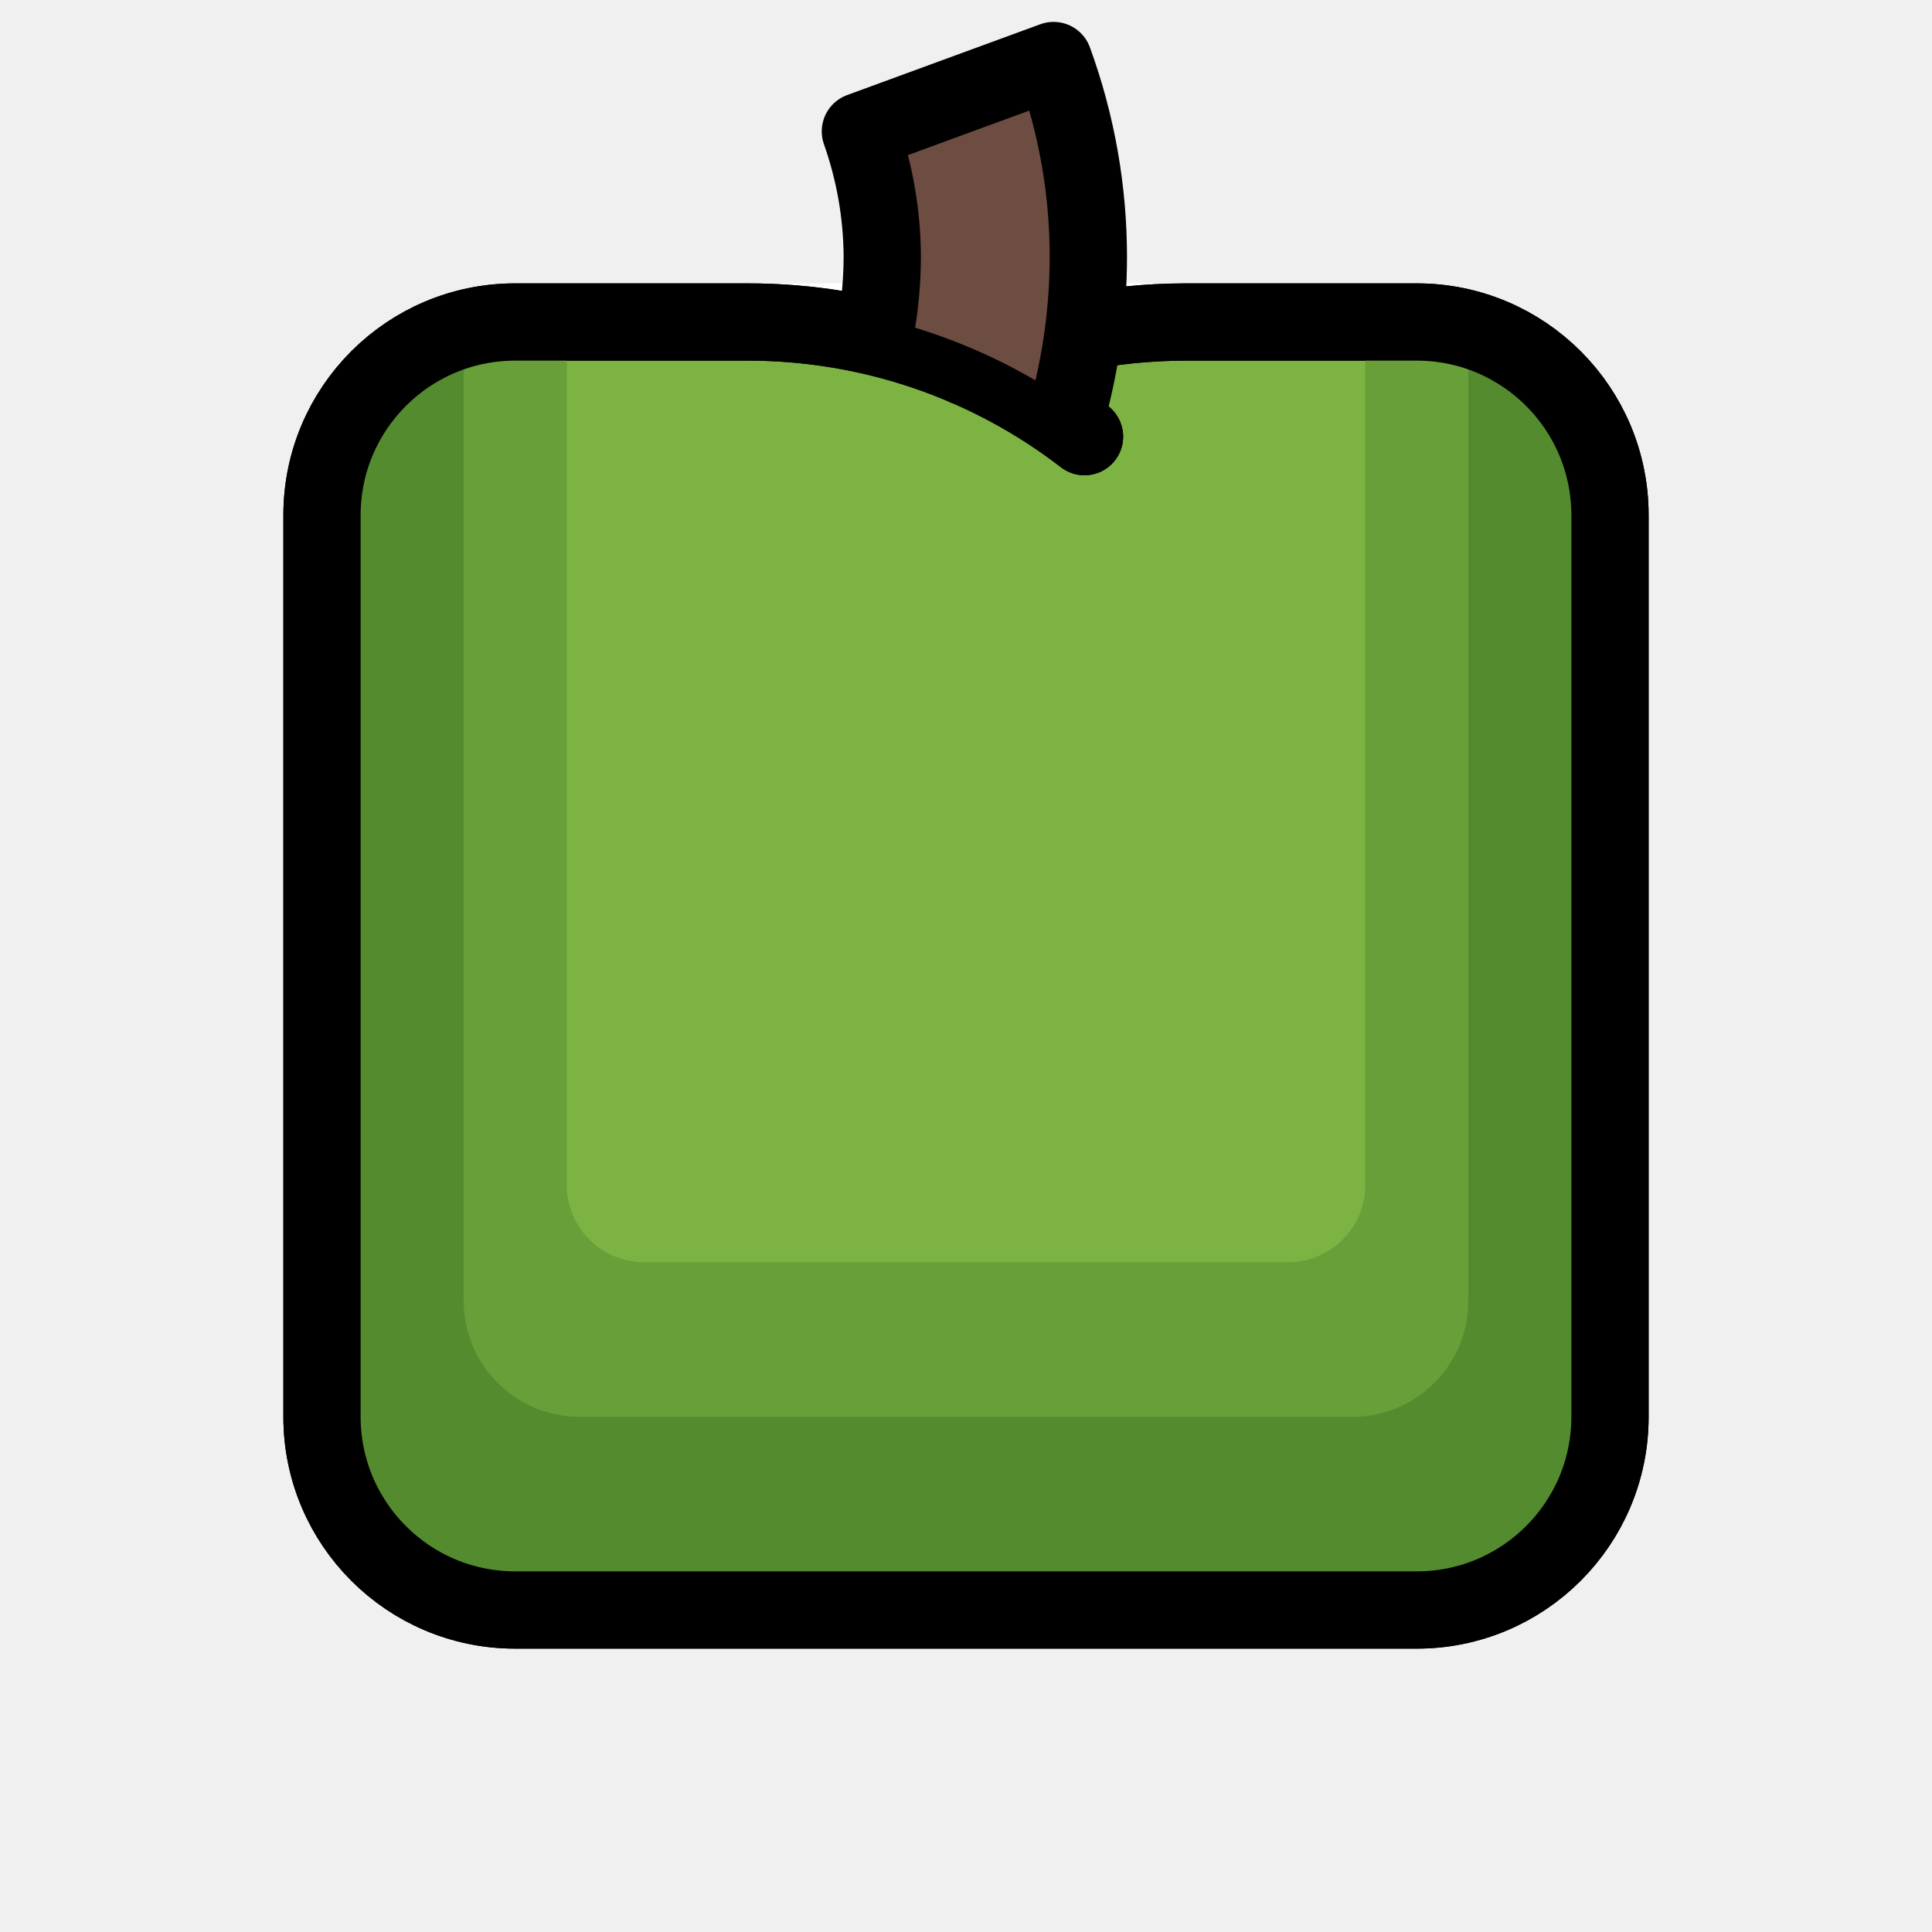
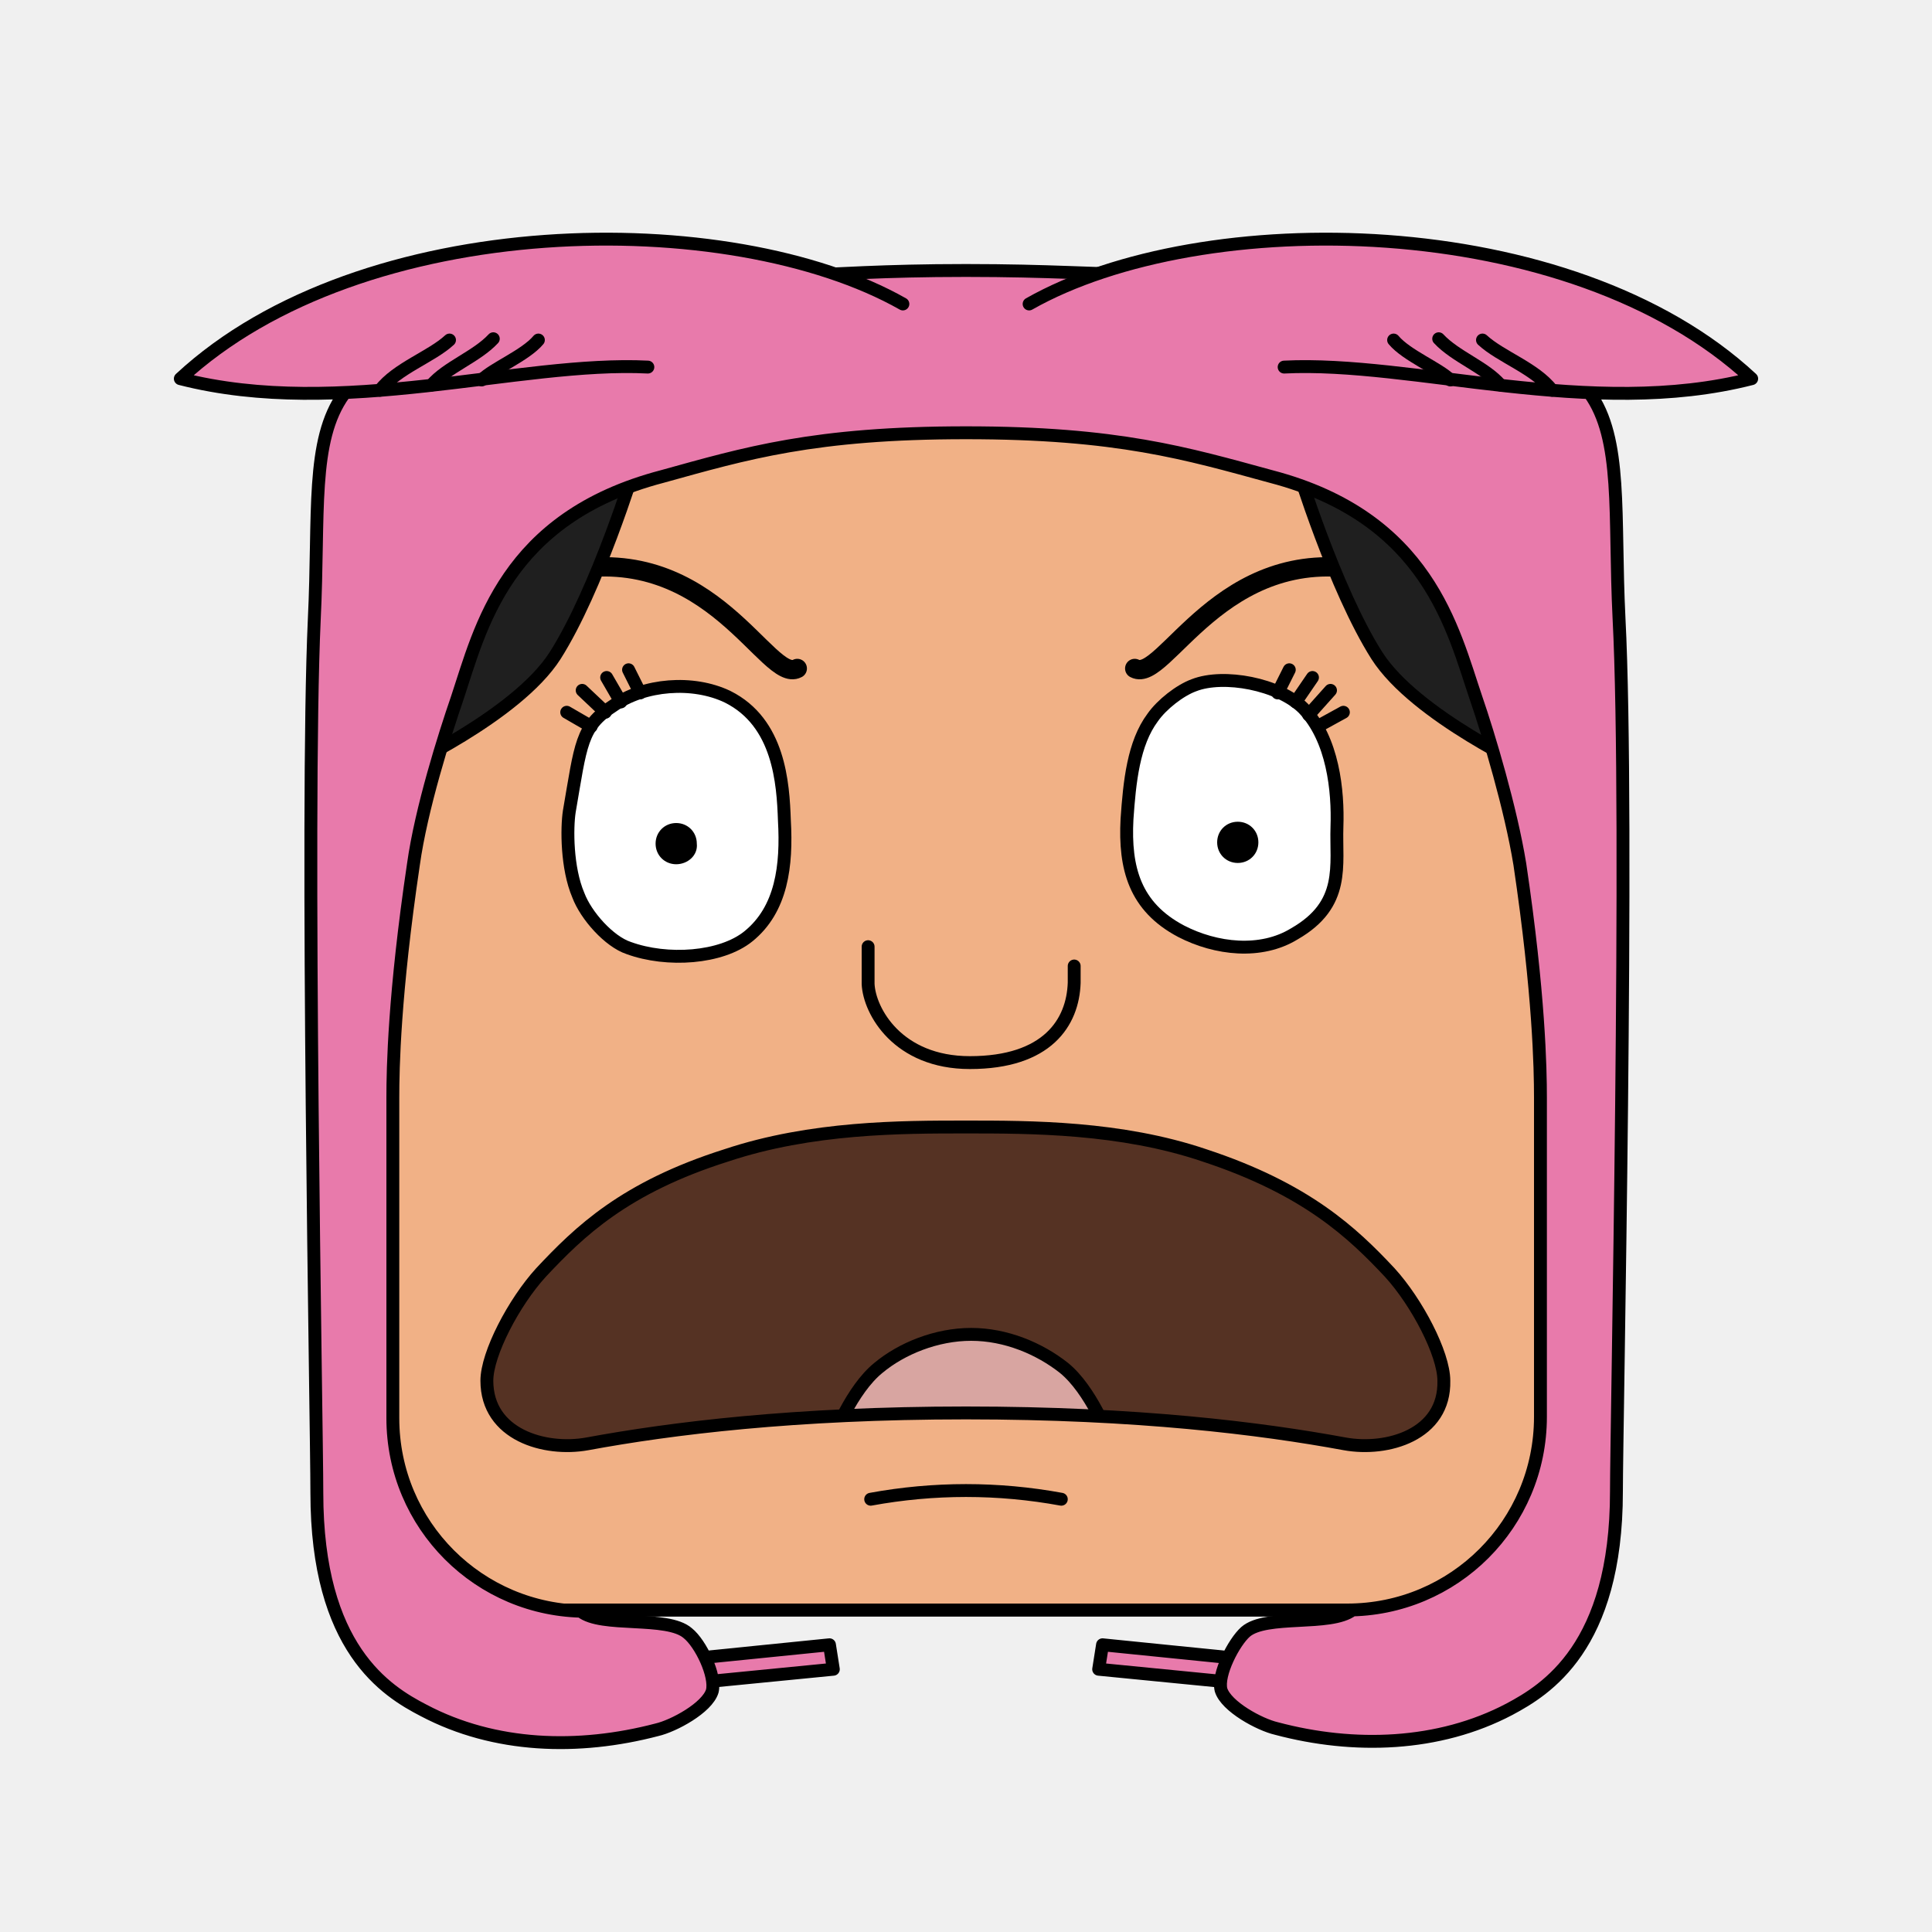
- <svg xmlns="http://www.w3.org/2000/svg" viewBox="0 0 150 150">
-   <defs>
-     <style>.a{fill:#fff;}.b{fill:#7cb342;}.b,.e,.f,.g{stroke:#000;}.b,.e,.g{stroke-linecap:round;}.b,.e,.f{stroke-linejoin:round;stroke-width:6px;}.c{fill:#689f38;}.d{fill:#558b2f;}.e,.g{fill:none;}.f{fill:#6d4c41;}.g{stroke-miterlimit:10;stroke-width:3px;}</style>
-   </defs>
-   <path class="a" d="M110,128H40a18.05,18.05,0,0,1-18-18V40A18.05,18.05,0,0,1,40,22h70a18.05,18.05,0,0,1,18,18v70A18.05,18.05,0,0,1,110,128Z" />
-   <path class="b" d="M84.2,33.9A42.75,42.75,0,0,0,58,25H40A15,15,0,0,0,25,40v70a15,15,0,0,0,15,15h70a15,15,0,0,0,15-15h0V40a15,15,0,0,0-15-15H92a43.47,43.47,0,0,0-17,3.5" />
-   <path class="c" d="M110,25h-4V92a6,6,0,0,1-6,6H50a6,6,0,0,1-6-6V25H40A15,15,0,0,0,25,40v70a15,15,0,0,0,15,15h70a15,15,0,0,0,15-15h0V40A15,15,0,0,0,110,25Z" />
-   <path class="d" d="M114,25.6V101a9,9,0,0,1-9,9H45a9,9,0,0,1-9-9V25.6A15,15,0,0,0,25,40v70a15,15,0,0,0,15,15h70a15,15,0,0,0,15-15h0V40A15,15,0,0,0,114,25.6Z" />
-   <path class="e" d="M84.2,33.9A42.75,42.75,0,0,0,58,25H40A15,15,0,0,0,25,40v70a15,15,0,0,0,15,15h70a15,15,0,0,0,15-15h0V40a15,15,0,0,0-15-15H92a43.47,43.47,0,0,0-17,3.5" />
-   <path class="f" d="M82.8,32.2A45.49,45.49,0,0,0,84.5,20,44.44,44.44,0,0,0,81.8,4.7l-15,5.5A29.71,29.71,0,0,1,68.5,20a32.66,32.66,0,0,1-.8,7" />
-   <path class="g" d="M84.2,33.9A42.75,42.75,0,0,0,58,25" />
+ <svg xmlns="http://www.w3.org/2000/svg" version="1.1" id="Layer_1" x="0px" y="0px" viewBox="0 0 150 150" style="enable-background:new 0 0 150 150;" xml:space="preserve">
+   <style type="text/css">
+ 	.st0{fill:#553223;stroke:#000000;stroke-linecap:round;stroke-linejoin:round;stroke-miterlimit:10;}
+ 	.st1{fill:#D8A5A1;stroke:#000000;stroke-linecap:round;stroke-linejoin:round;stroke-miterlimit:10;}
+ 	.st2{fill:#F1B186;stroke:#000000;stroke-linecap:round;stroke-linejoin:round;stroke-miterlimit:10;}
+ 	.st3{fill:none;stroke:#000000;stroke-width:1.5;stroke-linecap:round;stroke-linejoin:round;stroke-miterlimit:10;}
+ 	.st4{fill:#1F1F1F;stroke:#000000;stroke-linecap:round;stroke-linejoin:round;stroke-miterlimit:10;}
+ 	.st5{fill:#FFFFFF;stroke:#000000;stroke-linecap:round;stroke-linejoin:round;stroke-miterlimit:10;}
+ 	.st6{fill:none;stroke:#000000;stroke-linecap:round;stroke-linejoin:round;stroke-miterlimit:10;}
+ 	.st7{fill:#E87AAB;stroke:#000000;stroke-linecap:round;stroke-linejoin:round;stroke-miterlimit:10;}
+ </style>
+   <path class="st0" d="M40,25h70c8.3,0,15,6.7,15,15v70c0,8.3-6.7,15-15,15H40c-8.3,0-15-6.7-15-15V40C25,31.7,31.7,25,40,25z" />
+   <path class="st1" d="M86.1,111.6c0,0-1.4-3.7-3.5-5.4c-1.9-1.5-4.5-2.6-7.2-2.6s-5.4,1.1-7.2,2.6c-2.1,1.7-3.5,5.4-3.5,5.4" />
+   <path class="st2" d="M110,25H40c-8.3,0-15,6.7-15,15v70c0,8.3,6.7,15,15,15h70c8.3,0,15-6.7,15-15V40C125,31.7,118.3,25,110,25z   M104.4,112.1c-6.5-1.2-16.1-2.4-29.4-2.4s-22.9,1.2-29.4,2.4c-3.3,0.6-7.8-0.7-7.8-4.9c0-2.1,2.1-6.1,4.2-8.4  c3-3.2,6.5-6.6,14.4-9.1C63,87.5,70,87.5,75,87.5s12,0,18.5,2.2c7.9,2.6,11.5,6,14.4,9.1c2.1,2.3,4.2,6.3,4.2,8.4  C112.2,111.4,107.7,112.7,104.4,112.1z" />
+   <g>
+     <path class="st3" d="M44,44.3c11.3-2.2,15.6,8.8,17.9,7.6" />
+     <g>
+       <path class="st3" d="M88.1,51.9c2.3,1.2,6.7-9.8,17.9-7.6" />
+     </g>
+   </g>
+   <path class="st4" d="M100.7,36.2c0,0,2.9,9.5,6.2,14.7c3,4.7,12.2,8.9,12.2,8.9l-6-18.6L100.7,36.2z" />
+   <path class="st2" d="M67.4,73.5c0,0,0,1.6,0,2.9c0.1,2.1,2.3,6.1,7.9,6.1c6,0,8-3.1,8.1-6.2c0-0.8,0-1.3,0-1.3" />
+   <path class="st4" d="M49.3,36.2c0,0-2.9,9.5-6.2,14.7c-3,4.7-12.2,8.9-12.2,8.9l6-18.6L49.3,36.2z" />
+   <g>
+     <g>
+       <path class="st5" d="M44.2,63c0.9-5.2,0.9-6.6,3.4-8.2c2.4-1.7,6.2-2,8.9-0.7c4,2,4.3,6.7,4.4,9.6c0.2,3.5-0.2,6.9-2.8,9    c-2.1,1.7-6.3,2-9.3,0.9c-1.5-0.5-3.3-2.5-3.9-4.1C44,67.4,44,64.3,44.2,63z" />
+       <path d="M52.5,67.1c-0.9,0-1.6-0.7-1.6-1.6s0.7-1.6,1.6-1.6s1.6,0.7,1.6,1.6C54.2,66.4,53.4,67.1,52.5,67.1z" />
+       <g>
+         <line class="st6" x1="49.7" y1="53.8" x2="48.8" y2="52" />
+         <line class="st6" x1="48.2" y1="54.5" x2="47.1" y2="52.6" />
+         <line class="st6" x1="47" y1="55.3" x2="45.2" y2="53.6" />
+         <line class="st6" x1="45.9" y1="56.4" x2="44" y2="55.3" />
+       </g>
+     </g>
+     <g>
+       <path class="st5" d="M103.8,64.2c0.1-2.8-0.3-6.8-2.6-9.2c-1.9-1.9-6.2-2.7-8.5-1.8c-1.1,0.4-2.5,1.5-3.2,2.5c-1.5,2-1.8,5-2,7.9    c-0.2,3.8,0.6,6.8,4.2,8.7c2.7,1.4,6.2,1.8,8.8,0.2C104.5,70.2,103.7,67.2,103.8,64.2z" />
+       <path d="M96.1,67c-0.9,0-1.6-0.7-1.6-1.6s0.7-1.6,1.6-1.6s1.6,0.7,1.6,1.6S97,67,96.1,67z" />
+       <g>
+         <line class="st6" x1="99.2" y1="53.8" x2="100.1" y2="52" />
+         <line class="st6" x1="100.6" y1="54.5" x2="101.9" y2="52.6" />
+         <line class="st6" x1="102.3" y1="56.4" x2="104.3" y2="55.3" />
+         <line class="st6" x1="101.6" y1="55.5" x2="103.3" y2="53.6" />
+       </g>
+     </g>
+   </g>
+   <path class="st2" d="M82.4,116.4c-4.9-0.9-9.9-0.9-14.8,0" />
+   <g>
+     <polyline class="st7" points="96.5,128.8 85.6,127.7 85.3,129.6 96.5,130.7  " />
+     <polyline class="st7" points="53.5,128.8 64.4,127.7 64.7,129.6 53.5,130.7  " />
+     <path class="st7" d="M75,33.6c11.8,0,17.1,1.6,23.7,3.4c12.2,3.2,14.1,11.9,15.9,17.2c1,2.9,2.7,8.6,3.4,12.9   c1.5,10.1,1.6,15.9,1.6,18.1V110c0,8.3-6.7,15-15,15h0.4c-1.7,1.3-6.7,0.3-8.3,1.7c-0.9,0.8-2.2,3.3-1.9,4.5c0.4,1.3,3,2.7,4.3,3   c6,1.6,12.6,1.4,18.1-1.5c2.8-1.5,8.3-4.8,8.3-16.9c0-4.9,1-52.4,0.2-67.8c-0.4-8.1,0.3-13.9-2.3-17.5c-2.1-3-7.5-5.4-13.1-6.4   c-6.9-1.2-14.7-2.5-21.7-2.8C85,21.3,81.6,21,75,21c-6.6,0-10,0.3-13.5,0.4c-7,0.3-14.8,1.7-21.7,2.8c-5.6,0.9-11,3.4-13.1,6.4   c-2.6,3.6-1.9,9.3-2.3,17.5c-0.7,15.3,0.2,62.8,0.2,67.8c0,12.1,5.4,15.4,8.3,16.9c5.5,2.9,12,3.1,18.1,1.5c1.3-0.3,3.9-1.7,4.3-3   c0.3-1.2-0.9-3.7-1.9-4.5c-1.6-1.4-6.7-0.4-8.3-1.7h0.4c-8.3,0-15-6.7-15-15V85.2c0-2.2,0.1-8,1.6-18.1c0.6-4.3,2.4-10,3.4-12.9   c1.8-5.4,3.7-14,15.9-17.2C57.9,35.2,63.2,33.6,75,33.6z" />
+     <g>
+       <path class="st7" d="M70.1,23.6c-13.4-7.6-42-7.3-56.1,5.8c12.5,3.2,26.3-1.4,36.3-0.9" />
+       <g>
+         <path class="st7" d="M29.5,30.3c1.3-1.7,4-2.6,5.4-3.9" />
+         <path class="st7" d="M33.5,29.9c1.2-1.4,3.5-2.2,4.8-3.6" />
+         <path class="st7" d="M37.4,29.5c0.9-0.9,3.4-1.9,4.4-3.1" />
+       </g>
+     </g>
+     <g>
+       <path class="st7" d="M79.9,23.6c13.4-7.6,42-7.3,56.1,5.8c-12.5,3.2-26.3-1.4-36.3-0.9" />
+       <g>
+         <path class="st7" d="M120.5,30.3c-1.3-1.7-4-2.6-5.4-3.9" />
+         <path class="st7" d="M116.5,29.9c-1.2-1.4-3.5-2.2-4.8-3.6" />
+         <path class="st7" d="M112.6,29.5c-0.9-0.9-3.4-1.9-4.4-3.1" />
+       </g>
+     </g>
+   </g>
+   <path class="st7" d="M96.7,128.3" />
</svg>
